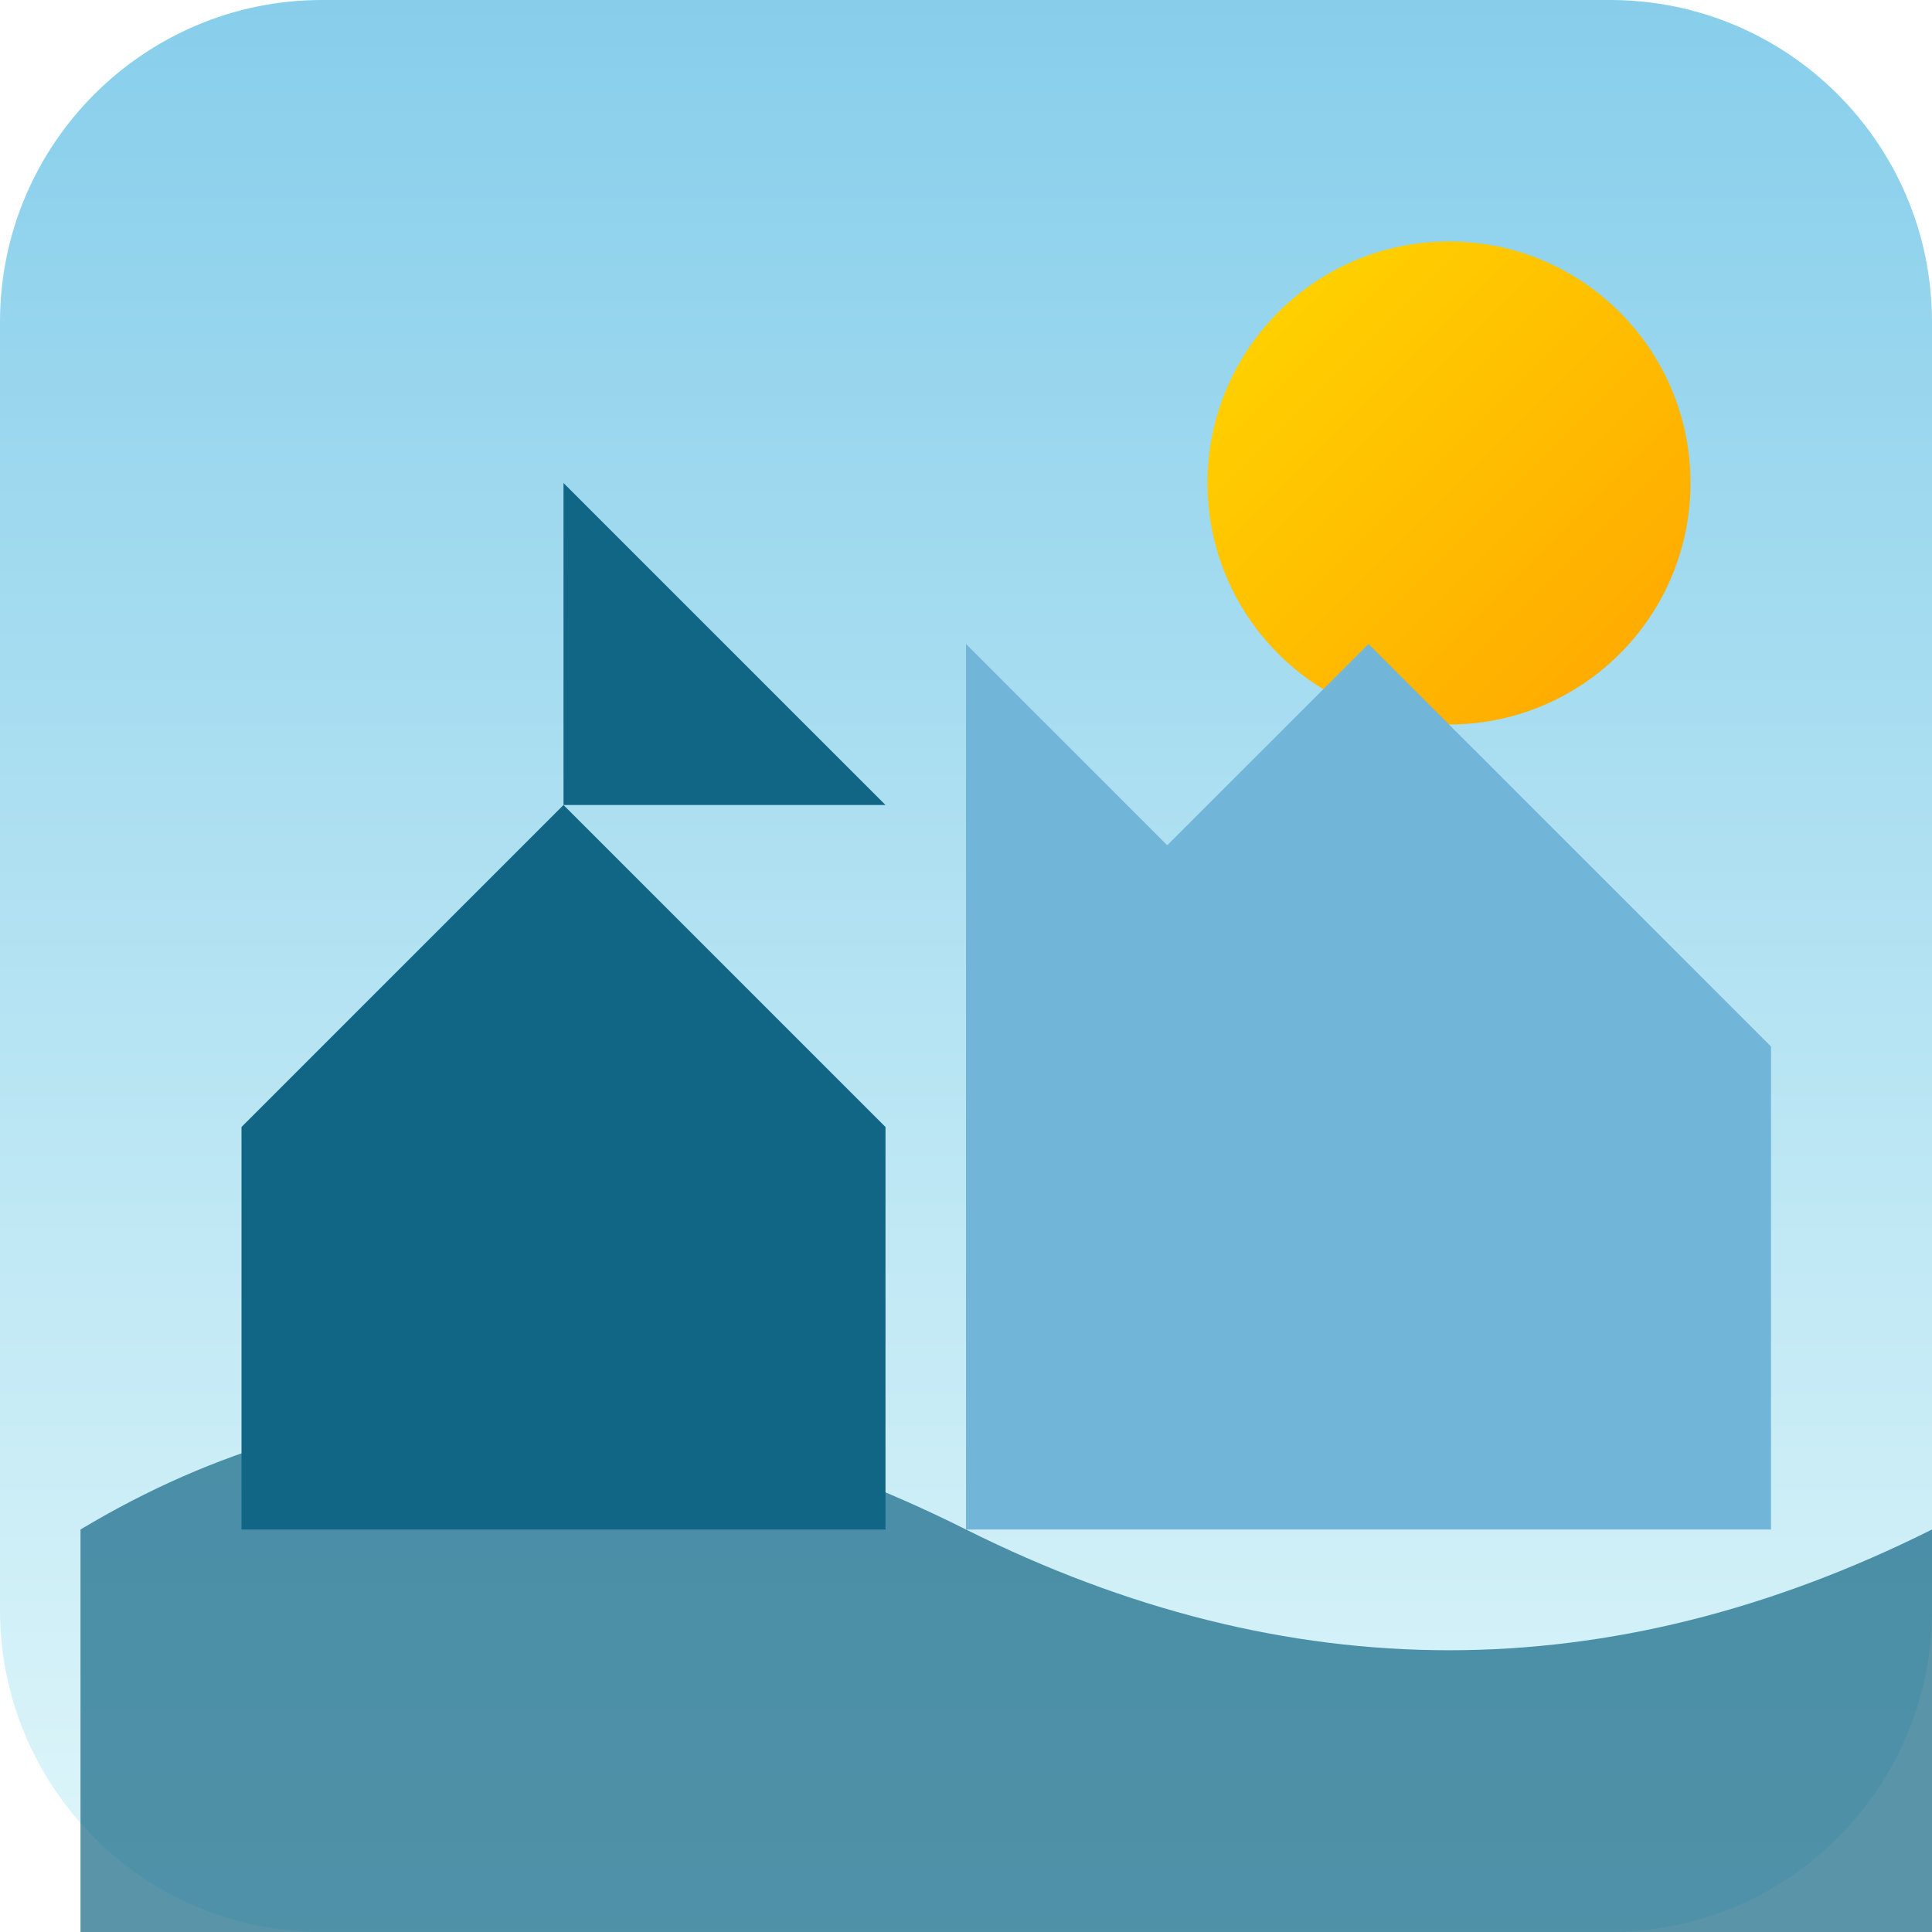
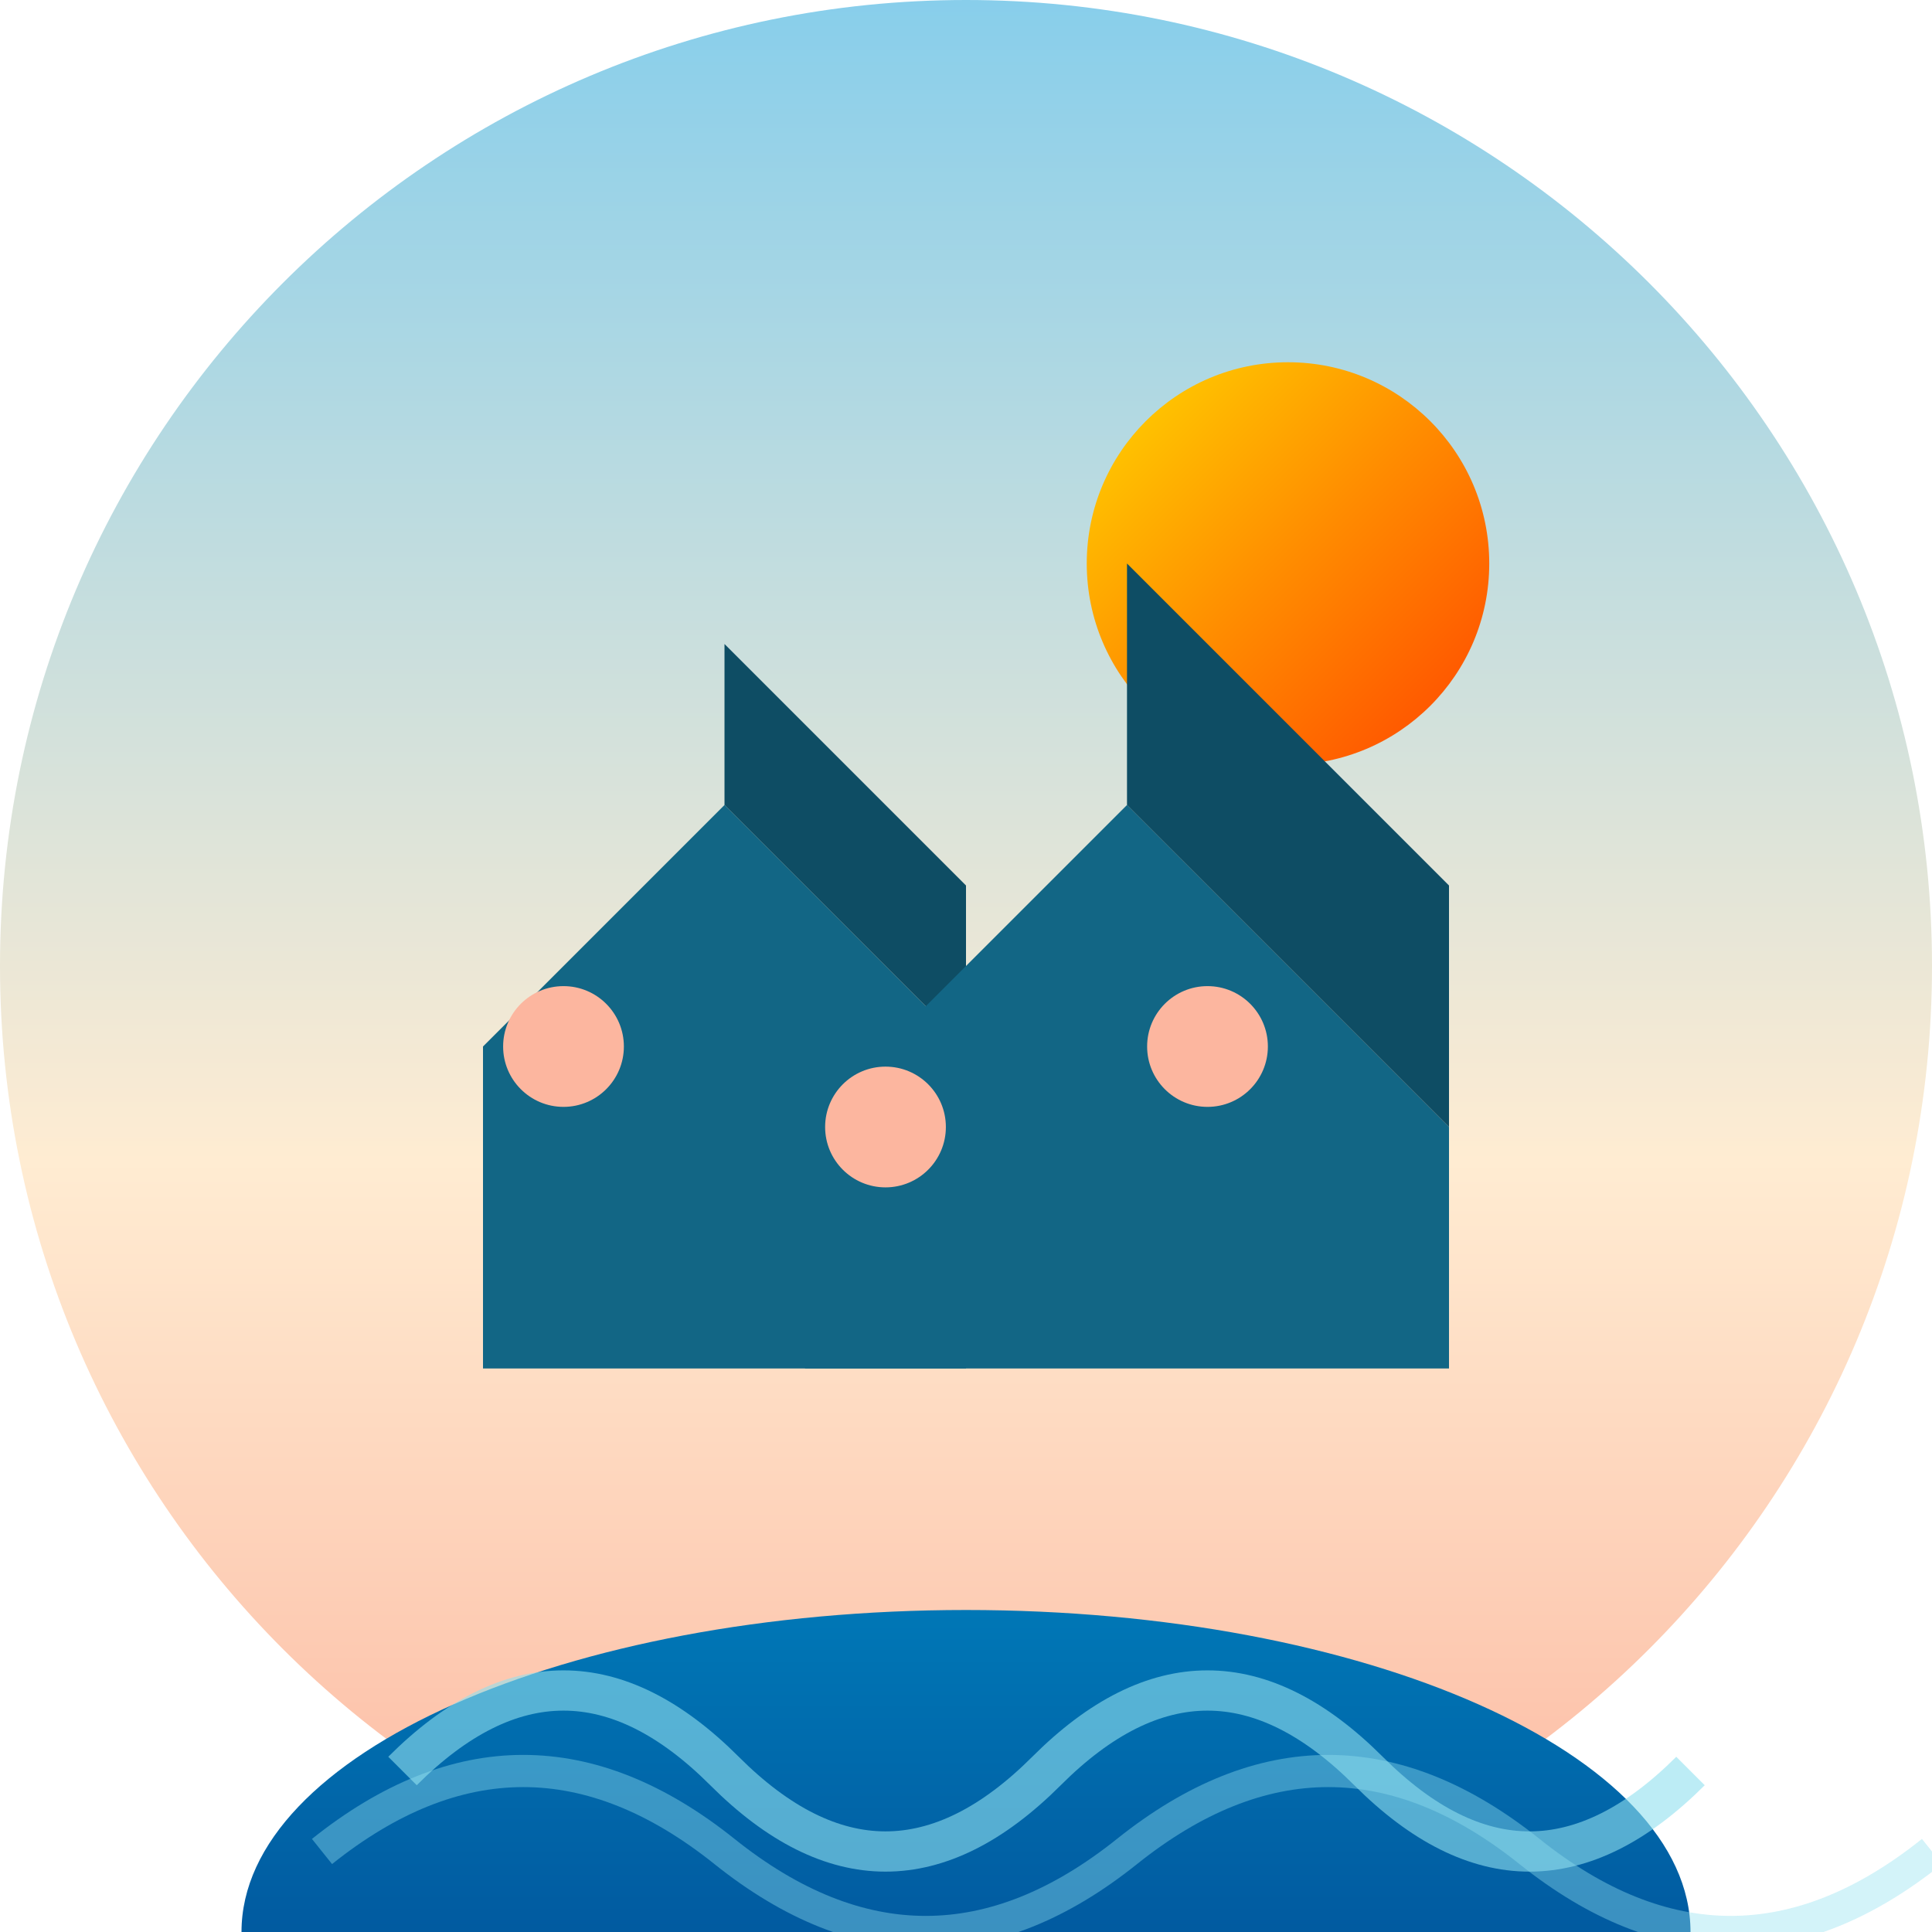
<svg xmlns="http://www.w3.org/2000/svg" viewBox="0 0 48 48">
  <defs>
    <linearGradient id="sky" x1="0%" y1="0%" x2="0%" y2="100%">
      <stop offset="0%" style="stop-color:#87CEEB" />
-       <stop offset="100%" style="stop-color:#E0F7FA" />
+       <stop offset="60%" style="stop-color:#FFECD2" />
+       <stop offset="100%" style="stop-color:#FCB69F" />
    </linearGradient>
    <linearGradient id="sun" x1="0%" y1="0%" x2="100%" y2="100%">
      <stop offset="0%" style="stop-color:#FFD700" />
-       <stop offset="100%" style="stop-color:#FFA500" />
+       <stop offset="50%" style="stop-color:#FF8C00" />
+       <stop offset="100%" style="stop-color:#FF4500" />
+     </linearGradient>
+     <linearGradient id="sea" x1="0%" y1="0%" x2="0%" y2="100%">
+       <stop offset="0%" style="stop-color:#0077B6" />
+       <stop offset="100%" style="stop-color:#023E8A" />
    </linearGradient>
  </defs>
-   <rect width="48" height="48" rx="8" fill="url(#sky)" />
-   <circle cx="36" cy="12" r="6" fill="url(#sun)" />
-   <path d="M6 38 L6 28 L14 20 L22 28 L22 38 Z" fill="#126685" />
-   <path d="M14 20 L14 12 L22 20 Z" fill="#126685" />
-   <path d="M24 38 L24 26 L34 16 L44 26 L44 38 Z" fill="#71b5d8" />
-   <path d="M24 26 L24 16 L34 26 Z" fill="#71b5d8" />
-   <path d="M2 38 Q12 32 24 38 Q36 44 48 38 L48 48 L2 48 Z" fill="#126685" opacity="0.7" />
+   <circle cx="24" cy="24" r="24" fill="url(#sky)" />
+   <circle cx="32" cy="14" r="5" fill="url(#sun)" />
+   <ellipse cx="24" cy="48" rx="18" ry="8" fill="url(#sea)" />
+   <path d="M12 34 L12 26 L18 20 L24 26 L24 34 Z" fill="#126685" />
+   <path d="M18 20 L18 16 L24 22 L24 26 L18 20 Z" fill="#0E4D64" />
+   <path d="M20 34 L20 28 L28 20 L36 28 L36 34 Z" fill="#126685" />
+   <path d="M28 20 L28 14 L36 22 L36 28 L28 20 Z" fill="#0E4D64" />
+   <circle cx="14" cy="26" r="1.5" fill="#FCB69F" />
+   <circle cx="22" cy="28" r="1.5" fill="#FCB69F" />
+   <circle cx="30" cy="26" r="1.5" fill="#FCB69F" />
+   <path d="M10 44 Q14 40 18 44 Q22 48 26 44 Q30 40 34 44 Q38 48 42 44" stroke="#90E0EF" stroke-width="1" fill="none" opacity="0.6" />
+   <path d="M8 46 Q13 42 18 46 Q23 50 28 46 Q33 42 38 46 Q43 50 48 46" stroke="#90E0EF" stroke-width="0.8" fill="none" opacity="0.4" />
</svg>
